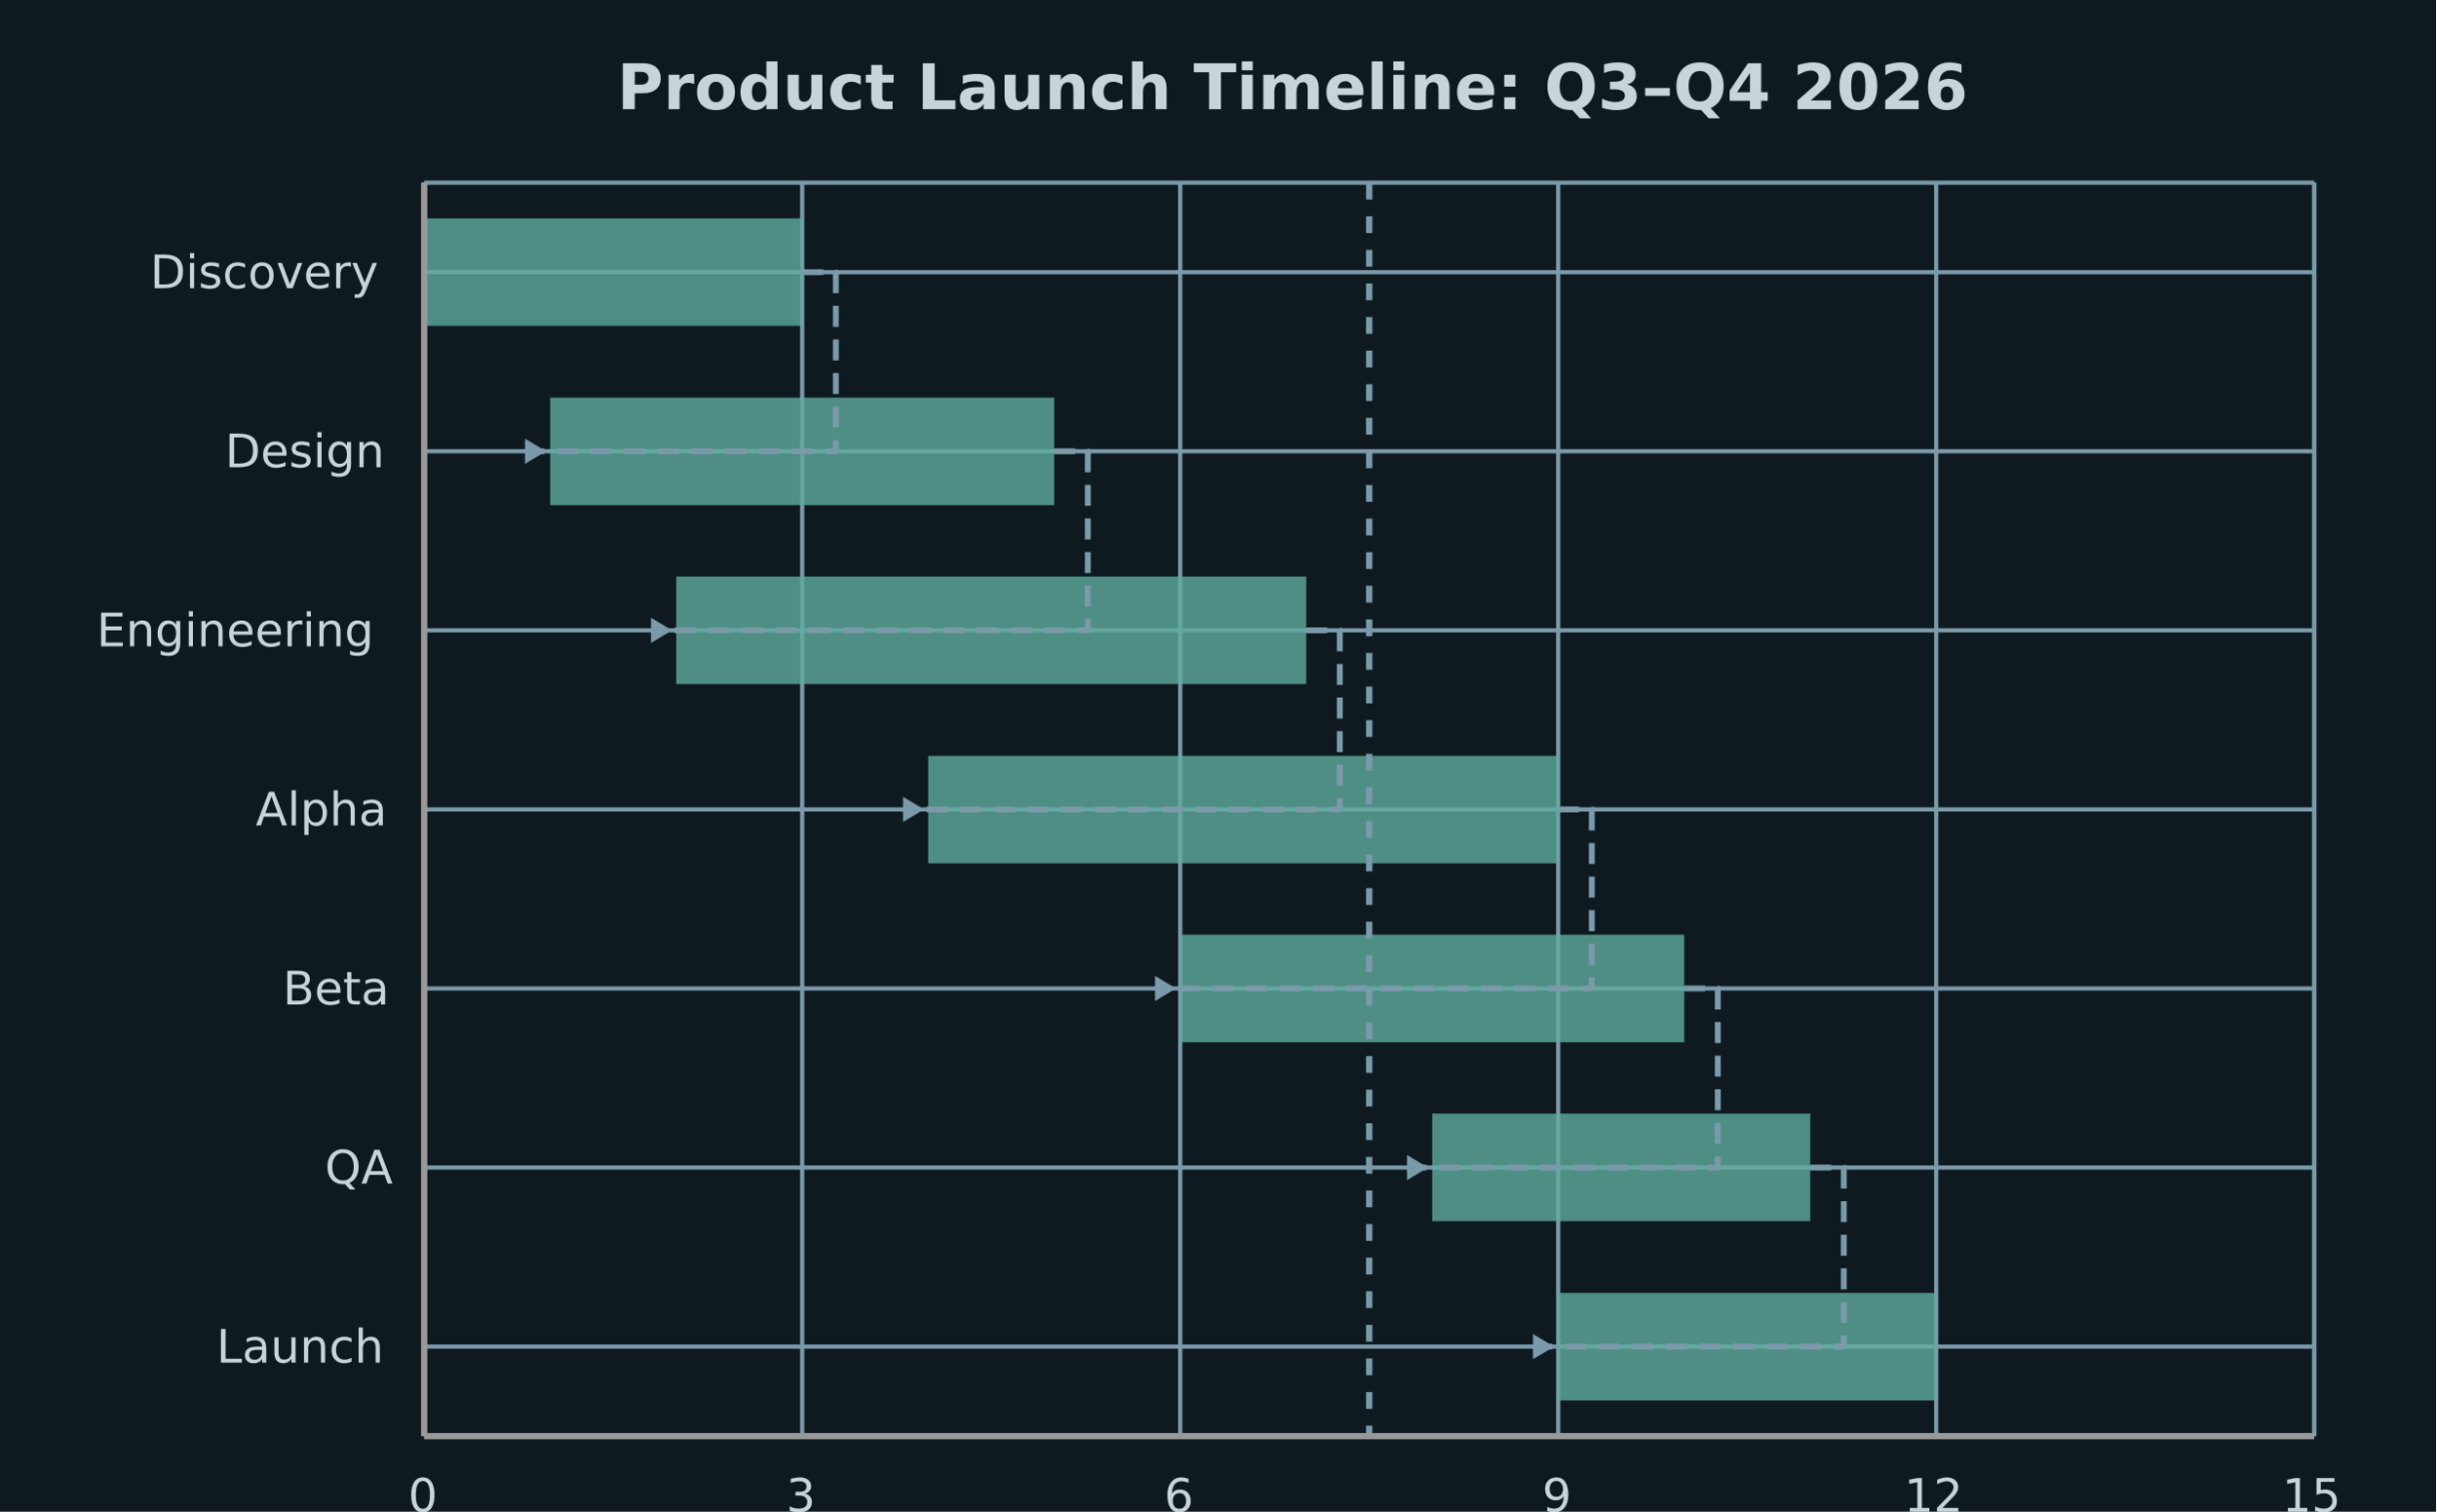
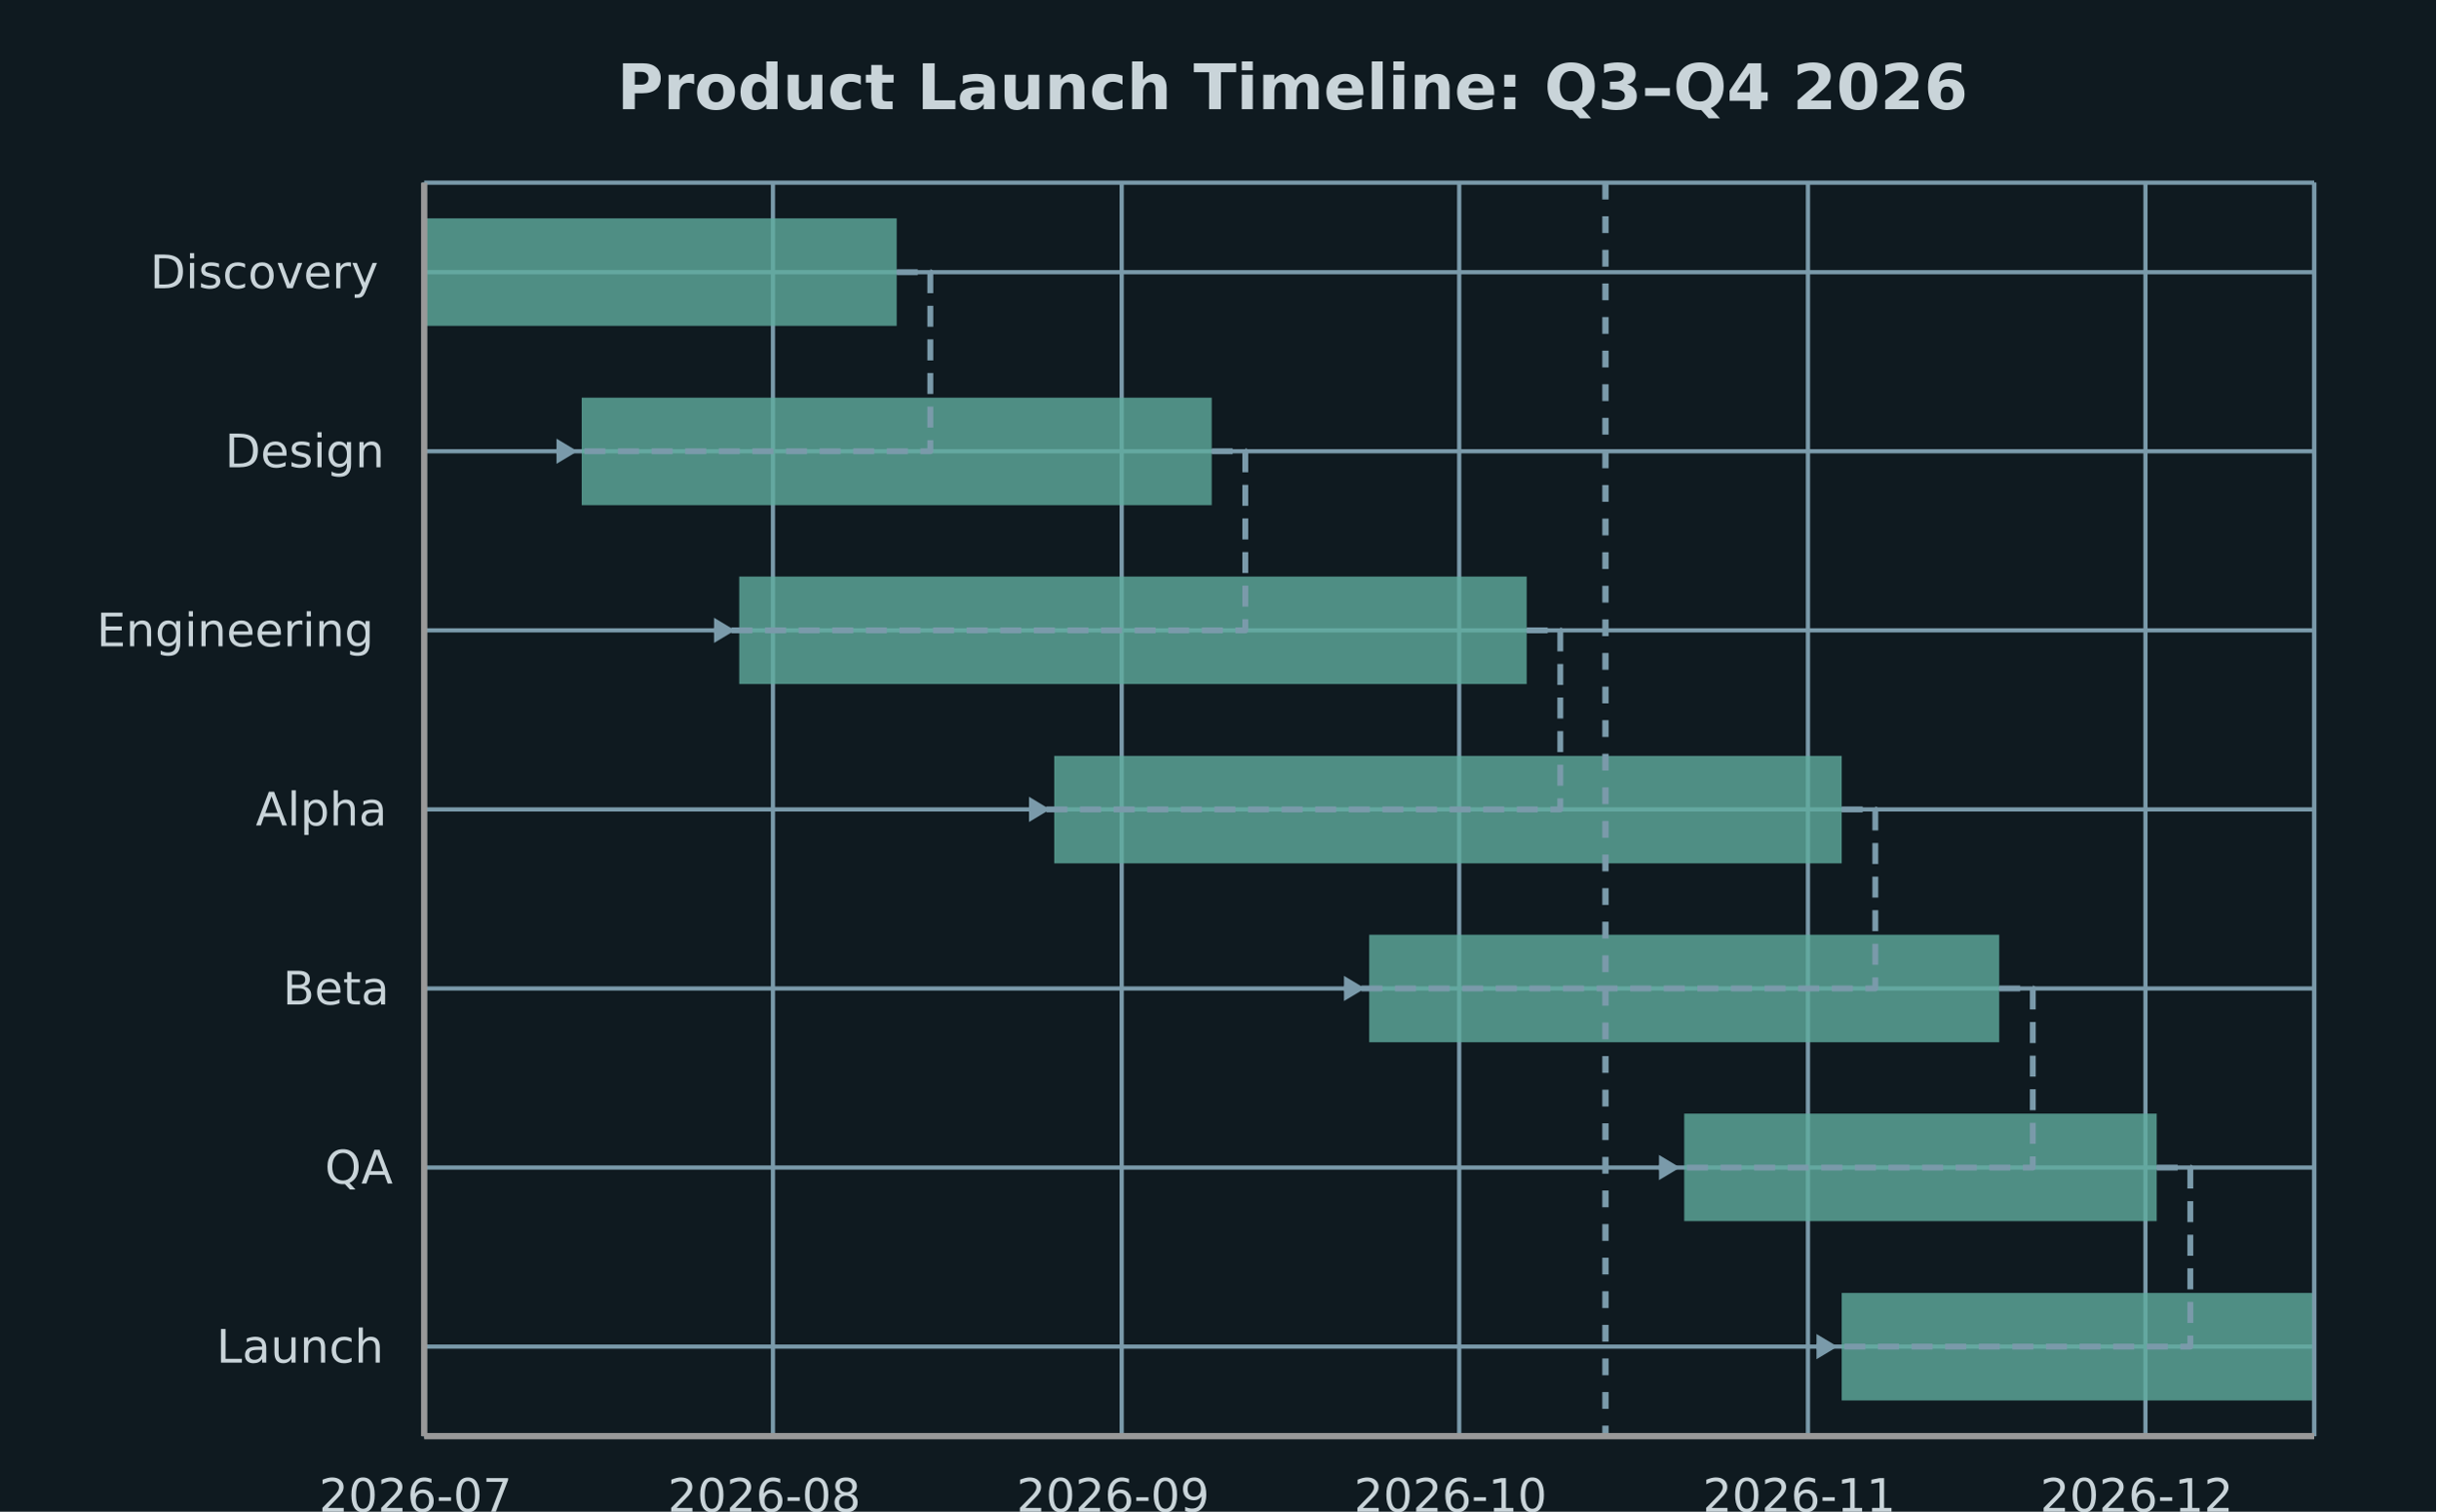
<svg xmlns="http://www.w3.org/2000/svg" width="580" height="360" viewBox="0 0 580 360">
  <path fill="#0f1a20" d="M0 0 h580 v360 h-580 v-360Z" />
  <text transform="translate(-143.065, 17)" fill="#c9d4d9" font-family="DejaVu Sans, sans-serif" font-weight="bold" font-size="15" x="290.0" y="9.0">Product Launch Timeline: Q3–Q4 2026</text>
  <defs>
    <clipPath id="plot-clip">
      <rect x="0" y="0" width="450.0" height="298.5" />
    </clipPath>
  </defs>
  <g>
    <path stroke="#7a9aaa" stroke-dasharray="None" d="M0 21.321 h450.0 M0 63.964 h450.0 M0 106.607 h450.0 M0 149.25 h450.0 M0 191.893 h450.0 M0 234.536 h450.0 M0 277.179 h450.0" transform="translate(101, 43.5)" />
    <g font-size="11" font-family="DejaVu Sans, sans-serif" fill="#c9d4d9" transform="translate(95, 43.5)">
      <text x="0" y="21.321" dominant-baseline="central" transform="translate(-59.27, 0)">Discovery</text>
      <text x="0" y="63.964" dominant-baseline="central" transform="translate(-41.43, 0)">Design</text>
      <text x="0" y="106.607" dominant-baseline="central" transform="translate(-72, 0)">Engineering</text>
      <text x="0" y="149.25" dominant-baseline="central" transform="translate(-34.12, 0)">Alpha</text>
      <text x="0" y="191.893" dominant-baseline="central" transform="translate(-27.67, 0)">Beta</text>
      <text x="0" y="234.536" dominant-baseline="central" transform="translate(-17.66, 0)">QA</text>
      <text x="0" y="277.179" dominant-baseline="central" transform="translate(-43.47, 0)">Launch</text>
    </g>
  </g>
  <g>
-     <path stroke="#7a9aaa" stroke-dasharray="None" d="M450.0 0 v298.5 M360.0 0 v298.5 M270.0 0 v298.5 M180.0 0 v298.5 M90.0 0 v298.5 M0.0 0 v298.5 M450.0 0 v298.5" transform="translate(101, 43.5)" />
+     <path stroke="#7a9aaa" stroke-dasharray="None" d="M0.0 0 v298.5 M83.036 0 v298.5 M166.071 0 v298.5 M246.429 0 v298.5 M329.464 0 v298.5 M409.821 0 v298.5 M450.0 0 v298.5" transform="translate(101, 43.5)" />
    <g font-size="11" font-family="DejaVu Sans, sans-serif" fill="#c9d4d9" transform="translate(101, 61.5)">
-       <text x="450.0" y="298.5" transform="translate(-7.63, 0)">15</text>
-       <text x="360.0" y="298.5" transform="translate(-7.63, 0)">12</text>
-       <text x="270.0" y="298.5" transform="translate(-3.815, 0)">9</text>
-       <text x="180.0" y="298.5" transform="translate(-3.815, 0)">6</text>
-       <text x="90.0" y="298.5" transform="translate(-3.815, 0)">3</text>
-       <text x="0.0" y="298.5" transform="translate(-3.815, 0)">0</text>
+       <text x="0.0" y="298.5" transform="translate(-25.055, 0)">2026-07</text>
+       <text x="83.036" y="298.5" transform="translate(-25.055, 0)">2026-08</text>
+       <text x="166.071" y="298.5" transform="translate(-25.055, 0)">2026-09</text>
+       <text x="246.429" y="298.5" transform="translate(-25.055, 0)">2026-10</text>
+       <text x="329.464" y="298.5" transform="translate(-25.055, 0)">2026-11</text>
+       <text x="409.821" y="298.5" transform="translate(-25.055, 0)">2026-12</text>
    </g>
  </g>
  <g transform="translate(101, 43.5)">
    <g opacity="0.8">
-       <path d="M0.0 8.5 h90.0 v25.6 h-90.0 v-25.6Z M30.0 51.2 h120.0 v25.6 h-120.0 v-25.6Z M60.0 93.8 h150.0 v25.6 h-150.0 v-25.6Z M120.0 136.5 h150.0 v25.6 h-150.0 v-25.6Z M180.0 179.1 h120.0 v25.6 h-120.0 v-25.6Z M240.0 221.7 h90.0 v25.6 h-90.0 v-25.6Z M270.0 264.4 h90.0 v25.6 h-90.0 v-25.6Z" fill="#5fab9e" />
+       <path d="M0.0 8.5 h112.5 v25.6 h-112.5 v-25.6Z M37.5 51.2 h150.0 v25.6 h-150.0 v-25.6Z M75.0 93.8 h187.5 v25.6 h-187.5 v-25.6Z M150.0 136.5 h187.5 v25.6 h-187.5 v-25.6Z M225.0 179.1 h150.0 v25.6 h-150.0 v-25.6Z M300.0 221.7 h112.5 v25.6 h-112.5 v-25.6Z M337.5 264.4 h112.5 v25.6 h-112.5 v-25.6Z" fill="#5fab9e" />
    </g>
    <g stroke="#7a9aaa" fill="none" stroke-width="1.4" stroke-dasharray="5,3" stroke-linejoin="round">
-       <path d="M90.00,21.32 H98.00 V63.96 H24.00" />
-       <path d="M150.00,63.96 H158.00 V106.61 H54.00" />
-       <path d="M210.00,106.61 H218.00 V149.25 H114.00" />
-       <path d="M270.00,149.25 H278.00 V191.89 H174.00" />
-       <path d="M300.00,191.89 H308.00 V234.54 H234.00" />
-       <path d="M330.00,234.54 H338.00 V277.18 H264.00" />
+       <path d="M112.50,21.32 H120.50 V63.96 H31.50" />
+       <path d="M187.50,63.96 H195.50 V106.61 H69.00" />
+       <path d="M262.50,106.61 H270.50 V149.25 H144.00" />
+       <path d="M337.50,149.25 H345.50 V191.89 H219.00" />
+       <path d="M375.00,191.89 H383.00 V234.54 H294.00" />
+       <path d="M412.50,234.54 H420.50 V277.18 H331.50" />
    </g>
    <g stroke="none" fill="#7a9aaa">
-       <path d="M29.00,63.96 L24.00,60.96 L24.00,66.96 Z" />
-       <path d="M59.00,106.61 L54.00,103.61 L54.00,109.61 Z" />
-       <path d="M119.00,149.25 L114.00,146.25 L114.00,152.25 Z" />
-       <path d="M179.00,191.89 L174.00,188.89 L174.00,194.89 Z" />
-       <path d="M239.00,234.54 L234.00,231.54 L234.00,237.54 Z" />
-       <path d="M269.00,277.18 L264.00,274.18 L264.00,280.18 Z" />
+       <path d="M36.50,63.96 L31.50,60.96 L31.50,66.96 Z" />
+       <path d="M74.00,106.61 L69.00,103.61 L69.00,109.61 Z" />
+       <path d="M149.00,149.25 L144.00,146.25 L144.00,152.25 Z" />
+       <path d="M224.00,191.89 L219.00,188.89 L219.00,194.89 Z" />
+       <path d="M299.00,234.54 L294.00,231.54 L294.00,237.54 Z" />
+       <path d="M336.50,277.18 L331.50,274.18 L331.50,280.18 Z" />
    </g>
    <g stroke="#7a9aaa" stroke-dasharray="4,4" stroke-width="1.5">
-       <path d="M225.0,0 v298.5" />
+       <path d="M281.25,0 v298.5" />
    </g>
    <path stroke="#7a9aaa" stroke-dasharray="None" d="M0 298.5 h450.0" />
    <path stroke="#7a9aaa" stroke-dasharray="None" d="M0 0 h450.0" />
    <path stroke="#7a9aaa" stroke-dasharray="None" d="M0 0 v298.5" />
    <path stroke="#7a9aaa" stroke-dasharray="None" d="M450.0 0 v298.5" />
  </g>
  <path d="M101 43.5 v298.5 M101 342.0 h450.0" stroke="#999" stroke-width="1.5" fill="none" />
</svg>
